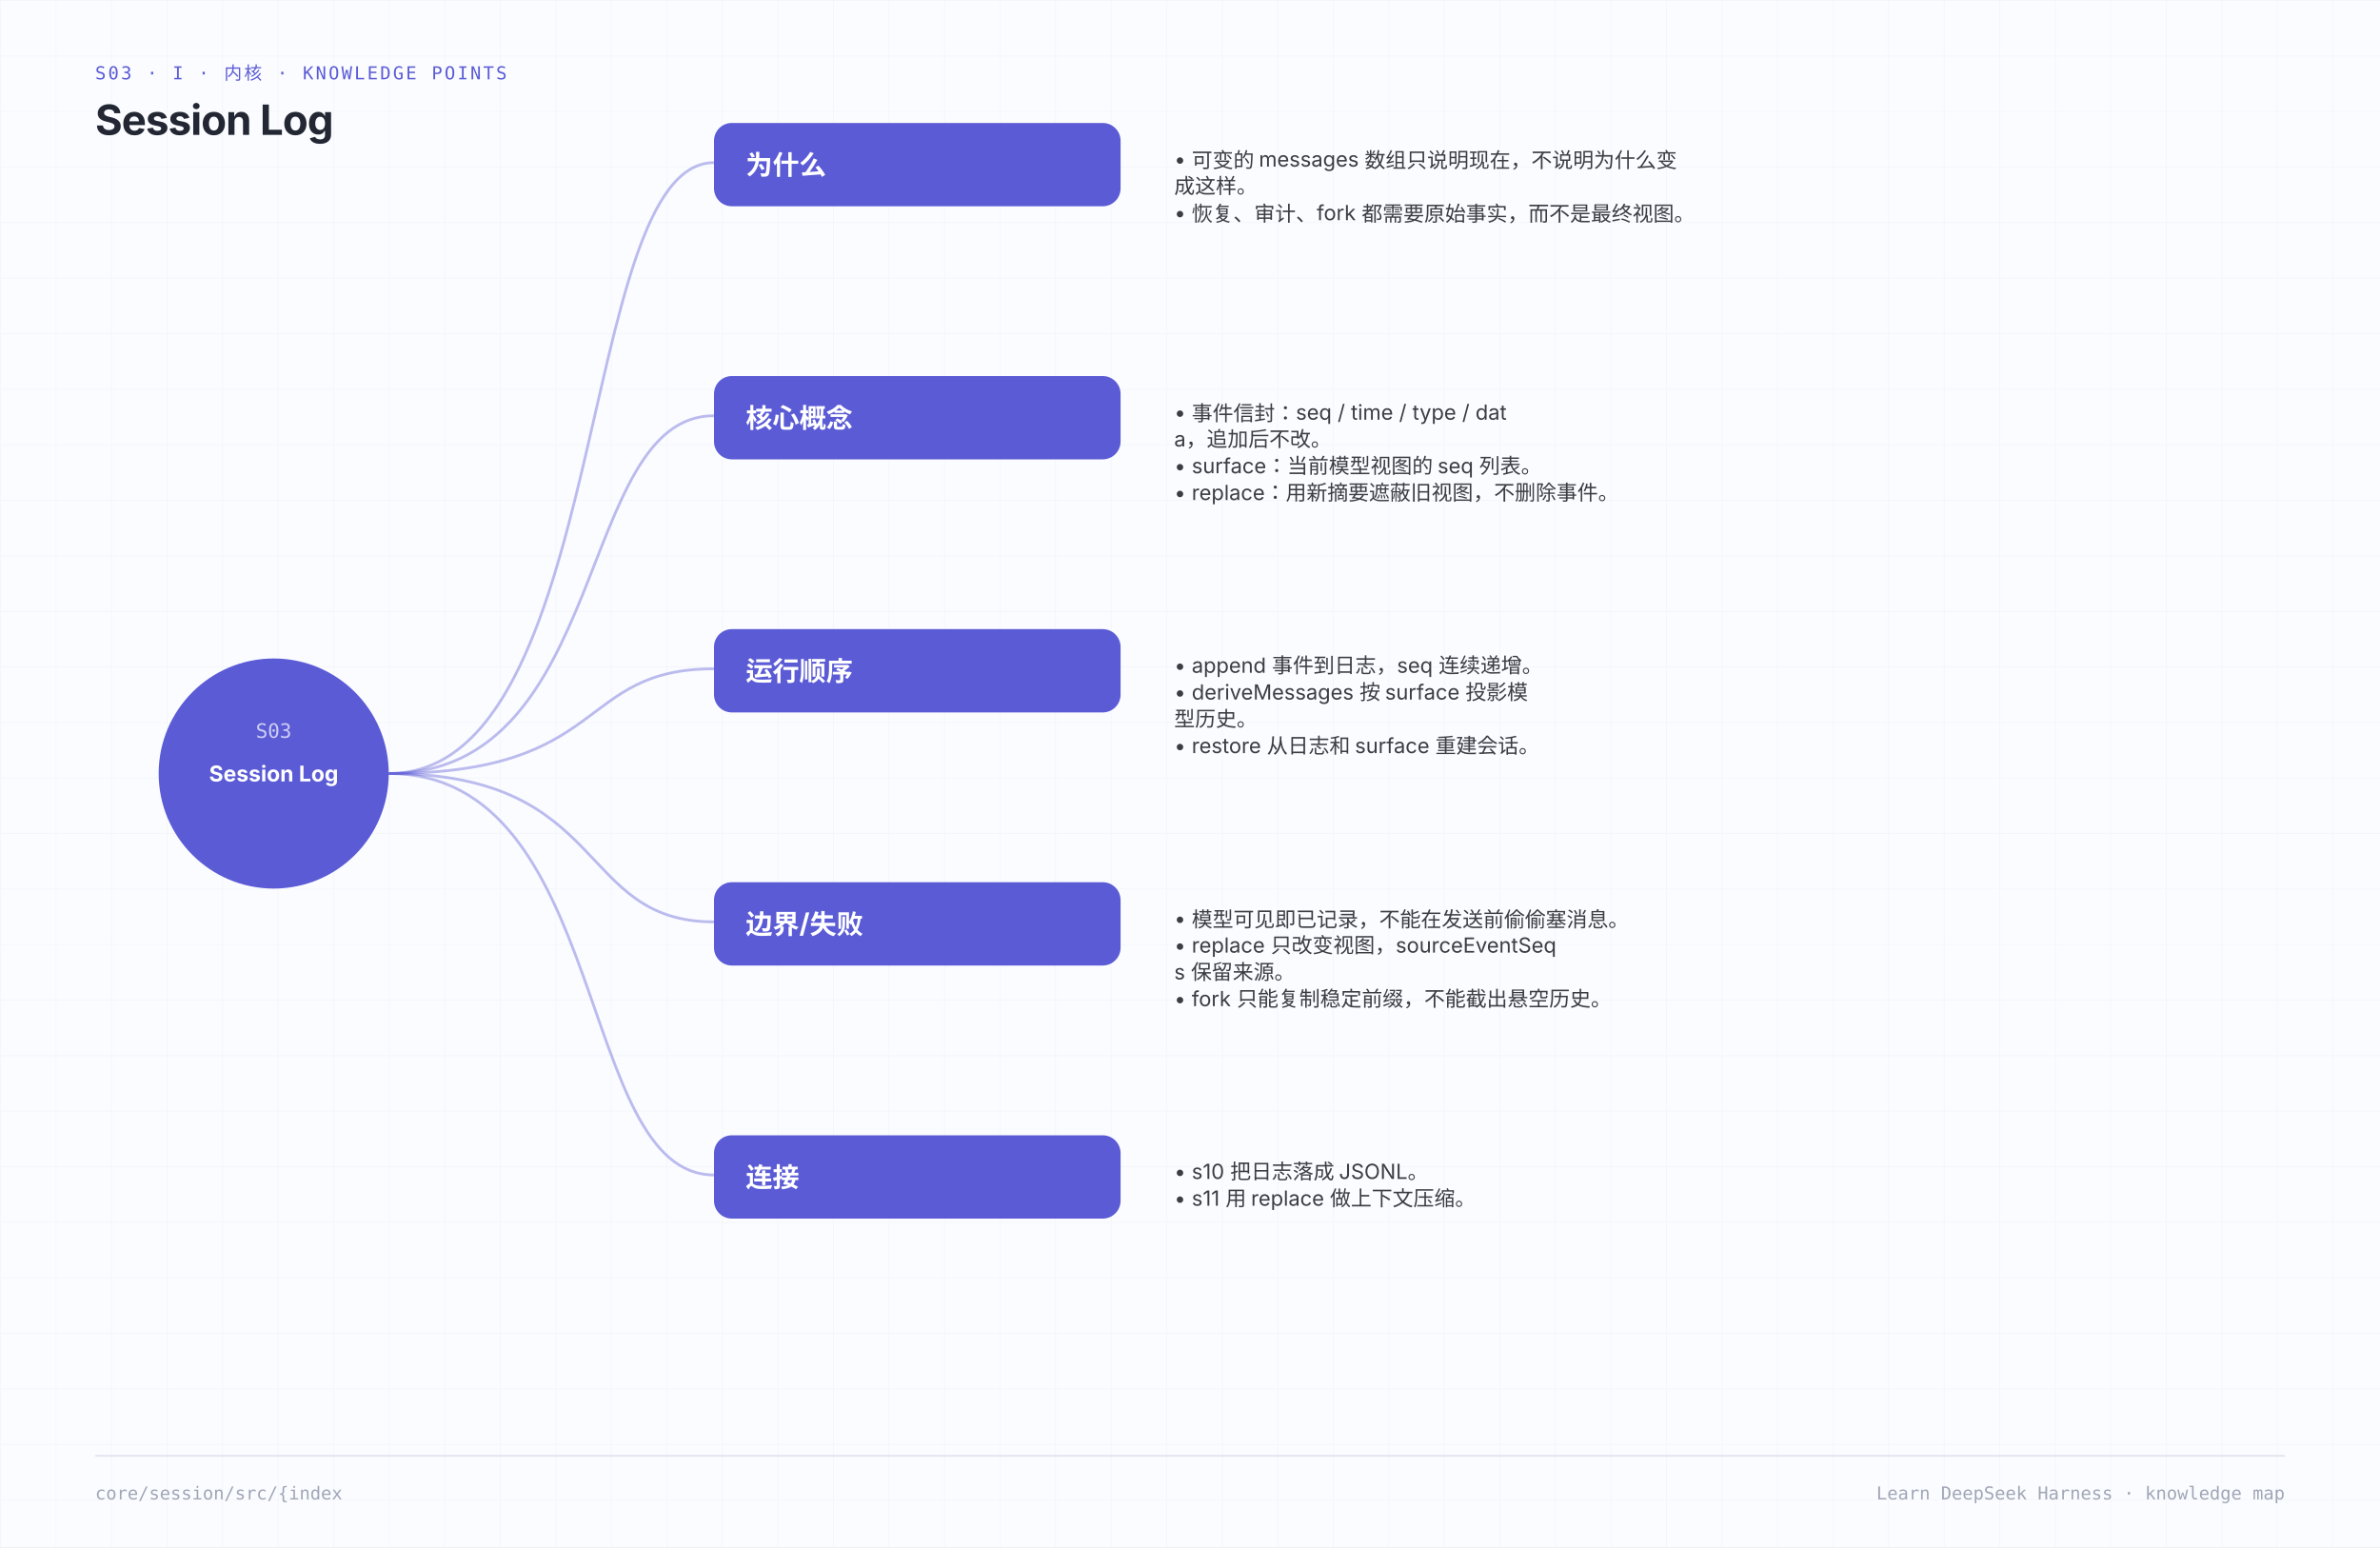
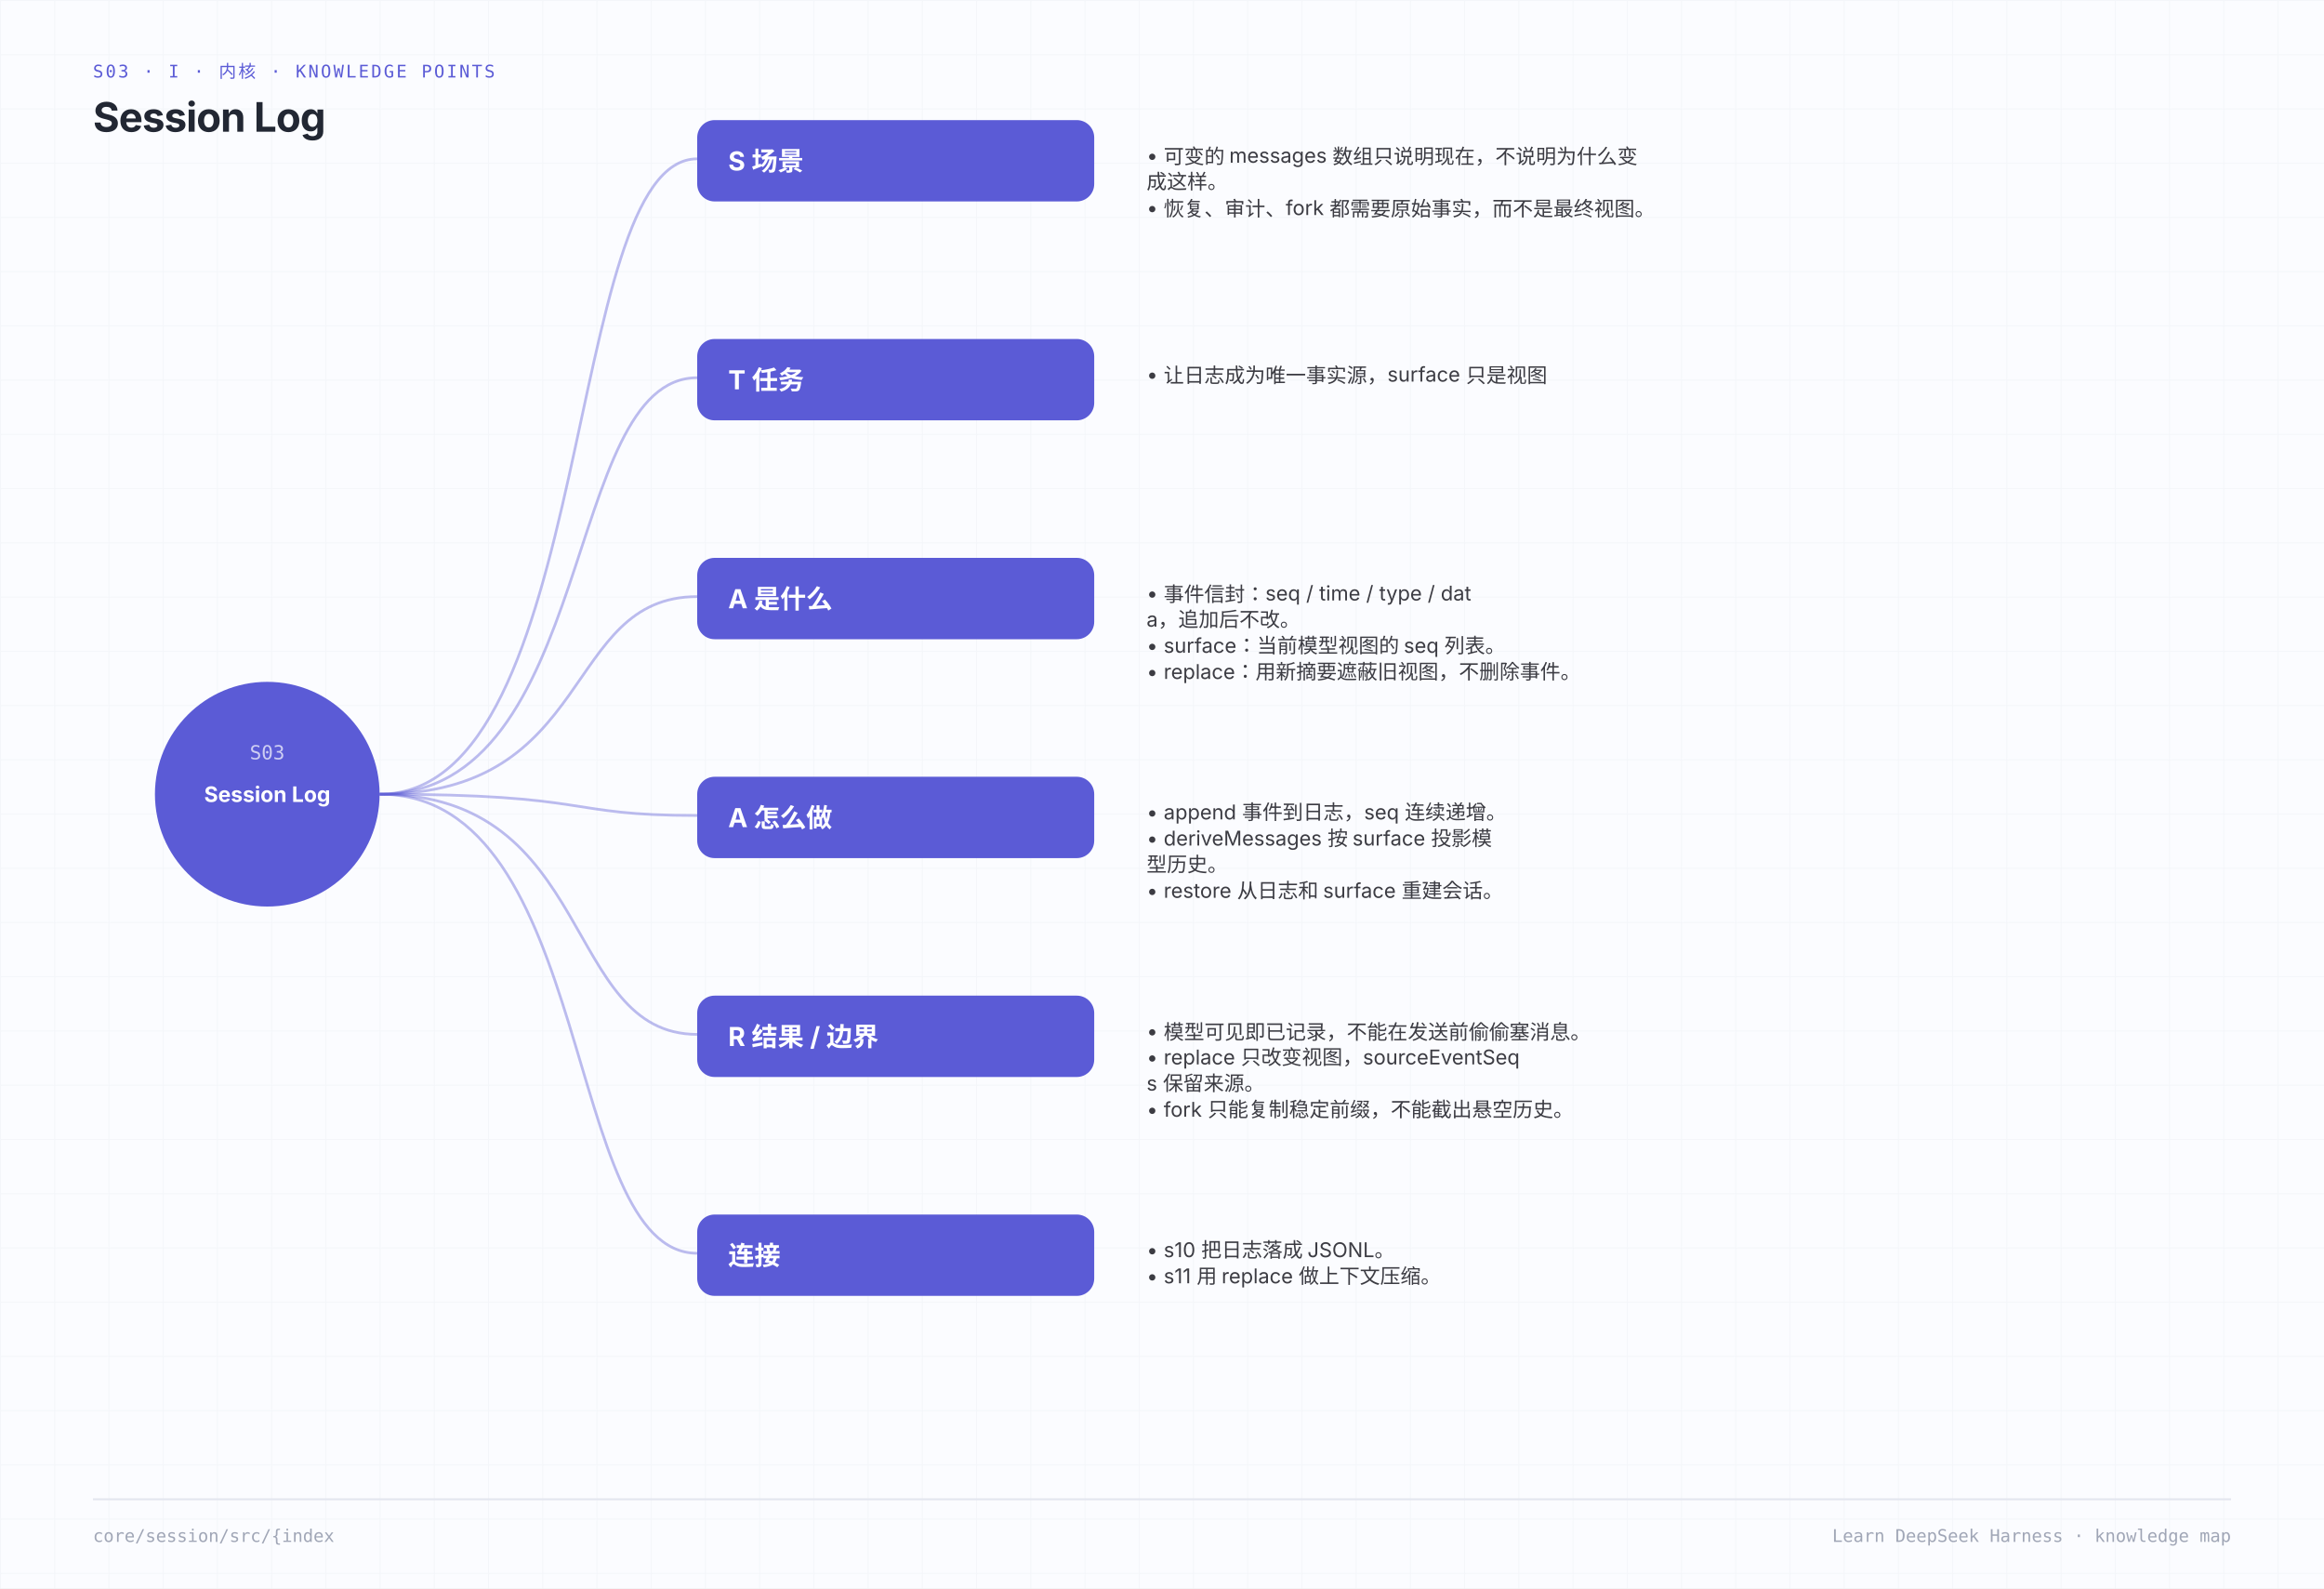
- <svg xmlns="http://www.w3.org/2000/svg" width="1200" height="780" viewBox="0 0 1200 780" role="img" aria-labelledby="title">
+ <svg xmlns="http://www.w3.org/2000/svg" width="1200" height="820" viewBox="0 0 1200 820" role="img" aria-labelledby="title">
  <defs>
    <pattern id="g" width="28" height="28" patternUnits="userSpaceOnUse">
      <path d="M28 0H0V28" fill="none" stroke="#303a63" stroke-opacity=".035" />
    </pattern>
  </defs>
-   <rect width="1200" height="780" fill="#fbfcff" />
-   <rect width="1200" height="780" fill="url(#g)" />
+   <rect width="1200" height="820" fill="#fbfcff" />
+   <rect width="1200" height="820" fill="url(#g)" />
  <text x="48" y="40" font-size="9" letter-spacing=".12em" fill="#5b5bd6" font-family="SFMono-Regular,Consolas,monospace">S03 · I · 内核 · KNOWLEDGE POINTS</text>
  <text x="48" y="68" font-size="21" font-weight="750" fill="#222733" letter-spacing="-.02em" font-family="-apple-system,BlinkMacSystemFont,'Segoe UI','Noto Sans SC',sans-serif">Session Log</text>
-   <circle cx="138" cy="390" r="58" fill="#5b5bd6" />
-   <text x="138" y="372" text-anchor="middle" font-size="10" fill="rgba(255,255,255,.7)" font-family="SFMono-Regular,Consolas,monospace">S03</text>
-   <text x="138" y="394" font-size="11" font-weight="700" fill="#fff" text-anchor="middle" font-family="-apple-system,BlinkMacSystemFont,'Segoe UI','Noto Sans SC',sans-serif">Session Log</text>
-   <path d="M196 390 C308 390 290 82 360 82" fill="none" stroke="#5b5bd6" stroke-opacity=".4" stroke-width="1.4" />
+   <circle cx="138" cy="410" r="58" fill="#5b5bd6" />
+   <text x="138" y="392" text-anchor="middle" font-size="10" fill="rgba(255,255,255,.7)" font-family="SFMono-Regular,Consolas,monospace">S03</text>
+   <text x="138" y="414" font-size="11" font-weight="700" fill="#fff" text-anchor="middle" font-family="-apple-system,BlinkMacSystemFont,'Segoe UI','Noto Sans SC',sans-serif">Session Log</text>
+   <path d="M196 410 C308 410 290 82 360 82" fill="none" stroke="#5b5bd6" stroke-opacity=".4" stroke-width="1.4" />
  <rect x="360" y="62" width="205" height="42" rx="9" fill="#5b5bd6" />
-   <text x="376" y="88" font-size="13.5" font-weight="700" fill="#fff" font-family="-apple-system,BlinkMacSystemFont,'Segoe UI','Noto Sans SC',sans-serif">为什么</text>
+   <text x="376" y="88" font-size="13.5" font-weight="700" fill="#fff" font-family="-apple-system,BlinkMacSystemFont,'Segoe UI','Noto Sans SC',sans-serif">S 场景</text>
  <text x="592" y="84" font-size="10.5" font-weight="400" fill="#3c3c43" text-anchor="start" font-family="-apple-system,BlinkMacSystemFont,'Segoe UI','Noto Sans SC',sans-serif">• 可变的 messages 数组只说明现在，不说明为什么变</text>
  <text x="592" y="97.5" font-size="10.5" font-weight="400" fill="#3c3c43" text-anchor="start" font-family="-apple-system,BlinkMacSystemFont,'Segoe UI','Noto Sans SC',sans-serif">  成这样。</text>
  <text x="592" y="111" font-size="10.5" font-weight="400" fill="#3c3c43" text-anchor="start" font-family="-apple-system,BlinkMacSystemFont,'Segoe UI','Noto Sans SC',sans-serif">• 恢复、审计、fork 都需要原始事实，而不是最终视图。</text>
-   <path d="M196 390 C308 390 290 209.6 360 209.6" fill="none" stroke="#5b5bd6" stroke-opacity=".4" stroke-width="1.4" />
-   <rect x="360" y="189.6" width="205" height="42" rx="9" fill="#5b5bd6" />
-   <text x="376" y="215.6" font-size="13.5" font-weight="700" fill="#fff" font-family="-apple-system,BlinkMacSystemFont,'Segoe UI','Noto Sans SC',sans-serif">核心概念</text>
-   <text x="592" y="211.6" font-size="10.5" font-weight="400" fill="#3c3c43" text-anchor="start" font-family="-apple-system,BlinkMacSystemFont,'Segoe UI','Noto Sans SC',sans-serif">• 事件信封：seq / time / type / dat</text>
-   <text x="592" y="225.1" font-size="10.5" font-weight="400" fill="#3c3c43" text-anchor="start" font-family="-apple-system,BlinkMacSystemFont,'Segoe UI','Noto Sans SC',sans-serif">  a，追加后不改。</text>
-   <text x="592" y="238.6" font-size="10.5" font-weight="400" fill="#3c3c43" text-anchor="start" font-family="-apple-system,BlinkMacSystemFont,'Segoe UI','Noto Sans SC',sans-serif">• surface：当前模型视图的 seq 列表。</text>
-   <text x="592" y="252.1" font-size="10.5" font-weight="400" fill="#3c3c43" text-anchor="start" font-family="-apple-system,BlinkMacSystemFont,'Segoe UI','Noto Sans SC',sans-serif">• replace：用新摘要遮蔽旧视图，不删除事件。</text>
-   <path d="M196 390 C308 390 290 337.2 360 337.2" fill="none" stroke="#5b5bd6" stroke-opacity=".4" stroke-width="1.4" />
-   <rect x="360" y="317.2" width="205" height="42" rx="9" fill="#5b5bd6" />
-   <text x="376" y="343.2" font-size="13.5" font-weight="700" fill="#fff" font-family="-apple-system,BlinkMacSystemFont,'Segoe UI','Noto Sans SC',sans-serif">运行顺序</text>
-   <text x="592" y="339.2" font-size="10.5" font-weight="400" fill="#3c3c43" text-anchor="start" font-family="-apple-system,BlinkMacSystemFont,'Segoe UI','Noto Sans SC',sans-serif">• append 事件到日志，seq 连续递增。</text>
-   <text x="592" y="352.7" font-size="10.5" font-weight="400" fill="#3c3c43" text-anchor="start" font-family="-apple-system,BlinkMacSystemFont,'Segoe UI','Noto Sans SC',sans-serif">• deriveMessages 按 surface 投影模</text>
-   <text x="592" y="366.2" font-size="10.5" font-weight="400" fill="#3c3c43" text-anchor="start" font-family="-apple-system,BlinkMacSystemFont,'Segoe UI','Noto Sans SC',sans-serif">  型历史。</text>
-   <text x="592" y="379.7" font-size="10.5" font-weight="400" fill="#3c3c43" text-anchor="start" font-family="-apple-system,BlinkMacSystemFont,'Segoe UI','Noto Sans SC',sans-serif">• restore 从日志和 surface 重建会话。</text>
-   <path d="M196 390 C308 390 290 464.8 360 464.8" fill="none" stroke="#5b5bd6" stroke-opacity=".4" stroke-width="1.4" />
-   <rect x="360" y="444.8" width="205" height="42" rx="9" fill="#5b5bd6" />
-   <text x="376" y="470.8" font-size="13.5" font-weight="700" fill="#fff" font-family="-apple-system,BlinkMacSystemFont,'Segoe UI','Noto Sans SC',sans-serif">边界/失败</text>
-   <text x="592" y="466.8" font-size="10.5" font-weight="400" fill="#3c3c43" text-anchor="start" font-family="-apple-system,BlinkMacSystemFont,'Segoe UI','Noto Sans SC',sans-serif">• 模型可见即已记录，不能在发送前偷偷塞消息。</text>
-   <text x="592" y="480.3" font-size="10.5" font-weight="400" fill="#3c3c43" text-anchor="start" font-family="-apple-system,BlinkMacSystemFont,'Segoe UI','Noto Sans SC',sans-serif">• replace 只改变视图，sourceEventSeq</text>
-   <text x="592" y="493.8" font-size="10.5" font-weight="400" fill="#3c3c43" text-anchor="start" font-family="-apple-system,BlinkMacSystemFont,'Segoe UI','Noto Sans SC',sans-serif">  s 保留来源。</text>
-   <text x="592" y="507.3" font-size="10.5" font-weight="400" fill="#3c3c43" text-anchor="start" font-family="-apple-system,BlinkMacSystemFont,'Segoe UI','Noto Sans SC',sans-serif">• fork 只能复制稳定前缀，不能截出悬空历史。</text>
-   <path d="M196 390 C308 390 290 592.4 360 592.4" fill="none" stroke="#5b5bd6" stroke-opacity=".4" stroke-width="1.4" />
-   <rect x="360" y="572.4" width="205" height="42" rx="9" fill="#5b5bd6" />
-   <text x="376" y="598.4" font-size="13.5" font-weight="700" fill="#fff" font-family="-apple-system,BlinkMacSystemFont,'Segoe UI','Noto Sans SC',sans-serif">连接</text>
-   <text x="592" y="594.4" font-size="10.5" font-weight="400" fill="#3c3c43" text-anchor="start" font-family="-apple-system,BlinkMacSystemFont,'Segoe UI','Noto Sans SC',sans-serif">• s10 把日志落成 JSONL。</text>
-   <text x="592" y="607.9" font-size="10.5" font-weight="400" fill="#3c3c43" text-anchor="start" font-family="-apple-system,BlinkMacSystemFont,'Segoe UI','Noto Sans SC',sans-serif">• s11 用 replace 做上下文压缩。</text>
-   <line x1="48" y1="734" x2="1152" y2="734" stroke="#e3e6ef" />
-   <text x="48" y="756" font-size="9" fill="#a0a6b6" font-family="SFMono-Regular,Consolas,monospace">core/session/src/{index</text>
-   <text x="1152" y="756" text-anchor="end" font-size="9" fill="#a0a6b6" font-family="SFMono-Regular,Consolas,monospace">Learn DeepSeek Harness · knowledge map</text>
+   <path d="M196 410 C308 410 290 195 360 195" fill="none" stroke="#5b5bd6" stroke-opacity=".4" stroke-width="1.4" />
+   <rect x="360" y="175" width="205" height="42" rx="9" fill="#5b5bd6" />
+   <text x="376" y="201" font-size="13.5" font-weight="700" fill="#fff" font-family="-apple-system,BlinkMacSystemFont,'Segoe UI','Noto Sans SC',sans-serif">T 任务</text>
+   <text x="592" y="197" font-size="10.5" font-weight="400" fill="#3c3c43" text-anchor="start" font-family="-apple-system,BlinkMacSystemFont,'Segoe UI','Noto Sans SC',sans-serif">• 让日志成为唯一事实源，surface 只是视图</text>
+   <path d="M196 410 C308 410 290 308 360 308" fill="none" stroke="#5b5bd6" stroke-opacity=".4" stroke-width="1.4" />
+   <rect x="360" y="288" width="205" height="42" rx="9" fill="#5b5bd6" />
+   <text x="376" y="314" font-size="13.5" font-weight="700" fill="#fff" font-family="-apple-system,BlinkMacSystemFont,'Segoe UI','Noto Sans SC',sans-serif">A 是什么</text>
+   <text x="592" y="310" font-size="10.5" font-weight="400" fill="#3c3c43" text-anchor="start" font-family="-apple-system,BlinkMacSystemFont,'Segoe UI','Noto Sans SC',sans-serif">• 事件信封：seq / time / type / dat</text>
+   <text x="592" y="323.5" font-size="10.5" font-weight="400" fill="#3c3c43" text-anchor="start" font-family="-apple-system,BlinkMacSystemFont,'Segoe UI','Noto Sans SC',sans-serif">  a，追加后不改。</text>
+   <text x="592" y="337" font-size="10.5" font-weight="400" fill="#3c3c43" text-anchor="start" font-family="-apple-system,BlinkMacSystemFont,'Segoe UI','Noto Sans SC',sans-serif">• surface：当前模型视图的 seq 列表。</text>
+   <text x="592" y="350.5" font-size="10.5" font-weight="400" fill="#3c3c43" text-anchor="start" font-family="-apple-system,BlinkMacSystemFont,'Segoe UI','Noto Sans SC',sans-serif">• replace：用新摘要遮蔽旧视图，不删除事件。</text>
+   <path d="M196 410 C308 410 290 421 360 421" fill="none" stroke="#5b5bd6" stroke-opacity=".4" stroke-width="1.4" />
+   <rect x="360" y="401" width="205" height="42" rx="9" fill="#5b5bd6" />
+   <text x="376" y="427" font-size="13.5" font-weight="700" fill="#fff" font-family="-apple-system,BlinkMacSystemFont,'Segoe UI','Noto Sans SC',sans-serif">A 怎么做</text>
+   <text x="592" y="423" font-size="10.5" font-weight="400" fill="#3c3c43" text-anchor="start" font-family="-apple-system,BlinkMacSystemFont,'Segoe UI','Noto Sans SC',sans-serif">• append 事件到日志，seq 连续递增。</text>
+   <text x="592" y="436.5" font-size="10.5" font-weight="400" fill="#3c3c43" text-anchor="start" font-family="-apple-system,BlinkMacSystemFont,'Segoe UI','Noto Sans SC',sans-serif">• deriveMessages 按 surface 投影模</text>
+   <text x="592" y="450" font-size="10.5" font-weight="400" fill="#3c3c43" text-anchor="start" font-family="-apple-system,BlinkMacSystemFont,'Segoe UI','Noto Sans SC',sans-serif">  型历史。</text>
+   <text x="592" y="463.5" font-size="10.5" font-weight="400" fill="#3c3c43" text-anchor="start" font-family="-apple-system,BlinkMacSystemFont,'Segoe UI','Noto Sans SC',sans-serif">• restore 从日志和 surface 重建会话。</text>
+   <path d="M196 410 C308 410 290 534 360 534" fill="none" stroke="#5b5bd6" stroke-opacity=".4" stroke-width="1.4" />
+   <rect x="360" y="514" width="205" height="42" rx="9" fill="#5b5bd6" />
+   <text x="376" y="540" font-size="13.5" font-weight="700" fill="#fff" font-family="-apple-system,BlinkMacSystemFont,'Segoe UI','Noto Sans SC',sans-serif">R 结果 / 边界</text>
+   <text x="592" y="536" font-size="10.5" font-weight="400" fill="#3c3c43" text-anchor="start" font-family="-apple-system,BlinkMacSystemFont,'Segoe UI','Noto Sans SC',sans-serif">• 模型可见即已记录，不能在发送前偷偷塞消息。</text>
+   <text x="592" y="549.5" font-size="10.5" font-weight="400" fill="#3c3c43" text-anchor="start" font-family="-apple-system,BlinkMacSystemFont,'Segoe UI','Noto Sans SC',sans-serif">• replace 只改变视图，sourceEventSeq</text>
+   <text x="592" y="563" font-size="10.5" font-weight="400" fill="#3c3c43" text-anchor="start" font-family="-apple-system,BlinkMacSystemFont,'Segoe UI','Noto Sans SC',sans-serif">  s 保留来源。</text>
+   <text x="592" y="576.5" font-size="10.5" font-weight="400" fill="#3c3c43" text-anchor="start" font-family="-apple-system,BlinkMacSystemFont,'Segoe UI','Noto Sans SC',sans-serif">• fork 只能复制稳定前缀，不能截出悬空历史。</text>
+   <path d="M196 410 C308 410 290 647 360 647" fill="none" stroke="#5b5bd6" stroke-opacity=".4" stroke-width="1.4" />
+   <rect x="360" y="627" width="205" height="42" rx="9" fill="#5b5bd6" />
+   <text x="376" y="653" font-size="13.5" font-weight="700" fill="#fff" font-family="-apple-system,BlinkMacSystemFont,'Segoe UI','Noto Sans SC',sans-serif">连接</text>
+   <text x="592" y="649" font-size="10.5" font-weight="400" fill="#3c3c43" text-anchor="start" font-family="-apple-system,BlinkMacSystemFont,'Segoe UI','Noto Sans SC',sans-serif">• s10 把日志落成 JSONL。</text>
+   <text x="592" y="662.5" font-size="10.5" font-weight="400" fill="#3c3c43" text-anchor="start" font-family="-apple-system,BlinkMacSystemFont,'Segoe UI','Noto Sans SC',sans-serif">• s11 用 replace 做上下文压缩。</text>
+   <line x1="48" y1="774" x2="1152" y2="774" stroke="#e3e6ef" />
+   <text x="48" y="796" font-size="9" fill="#a0a6b6" font-family="SFMono-Regular,Consolas,monospace">core/session/src/{index</text>
+   <text x="1152" y="796" text-anchor="end" font-size="9" fill="#a0a6b6" font-family="SFMono-Regular,Consolas,monospace">Learn DeepSeek Harness · knowledge map</text>
</svg>
